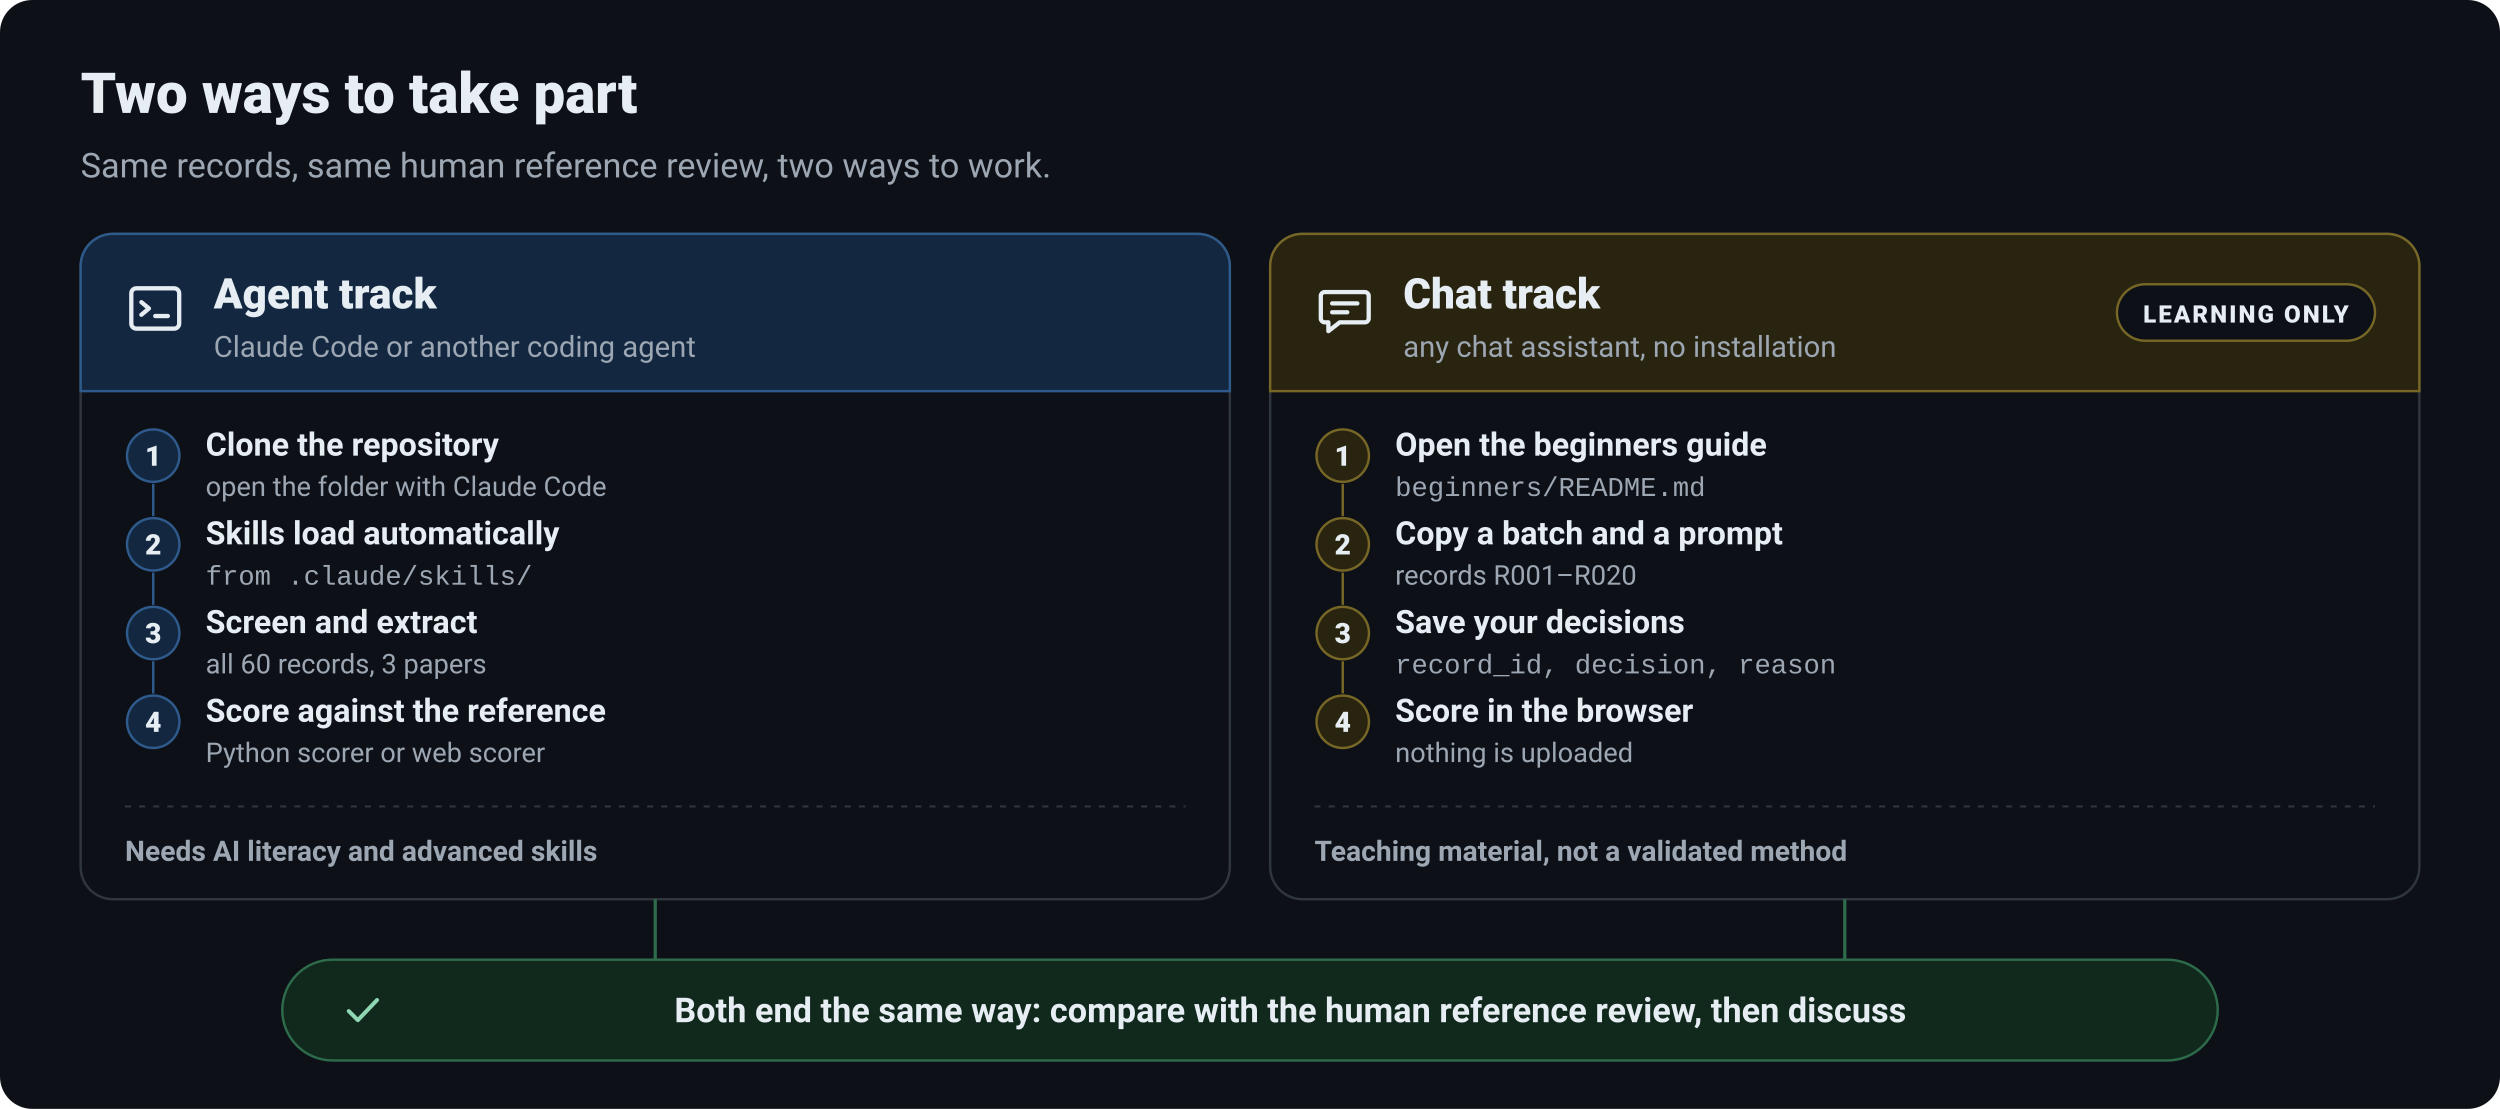
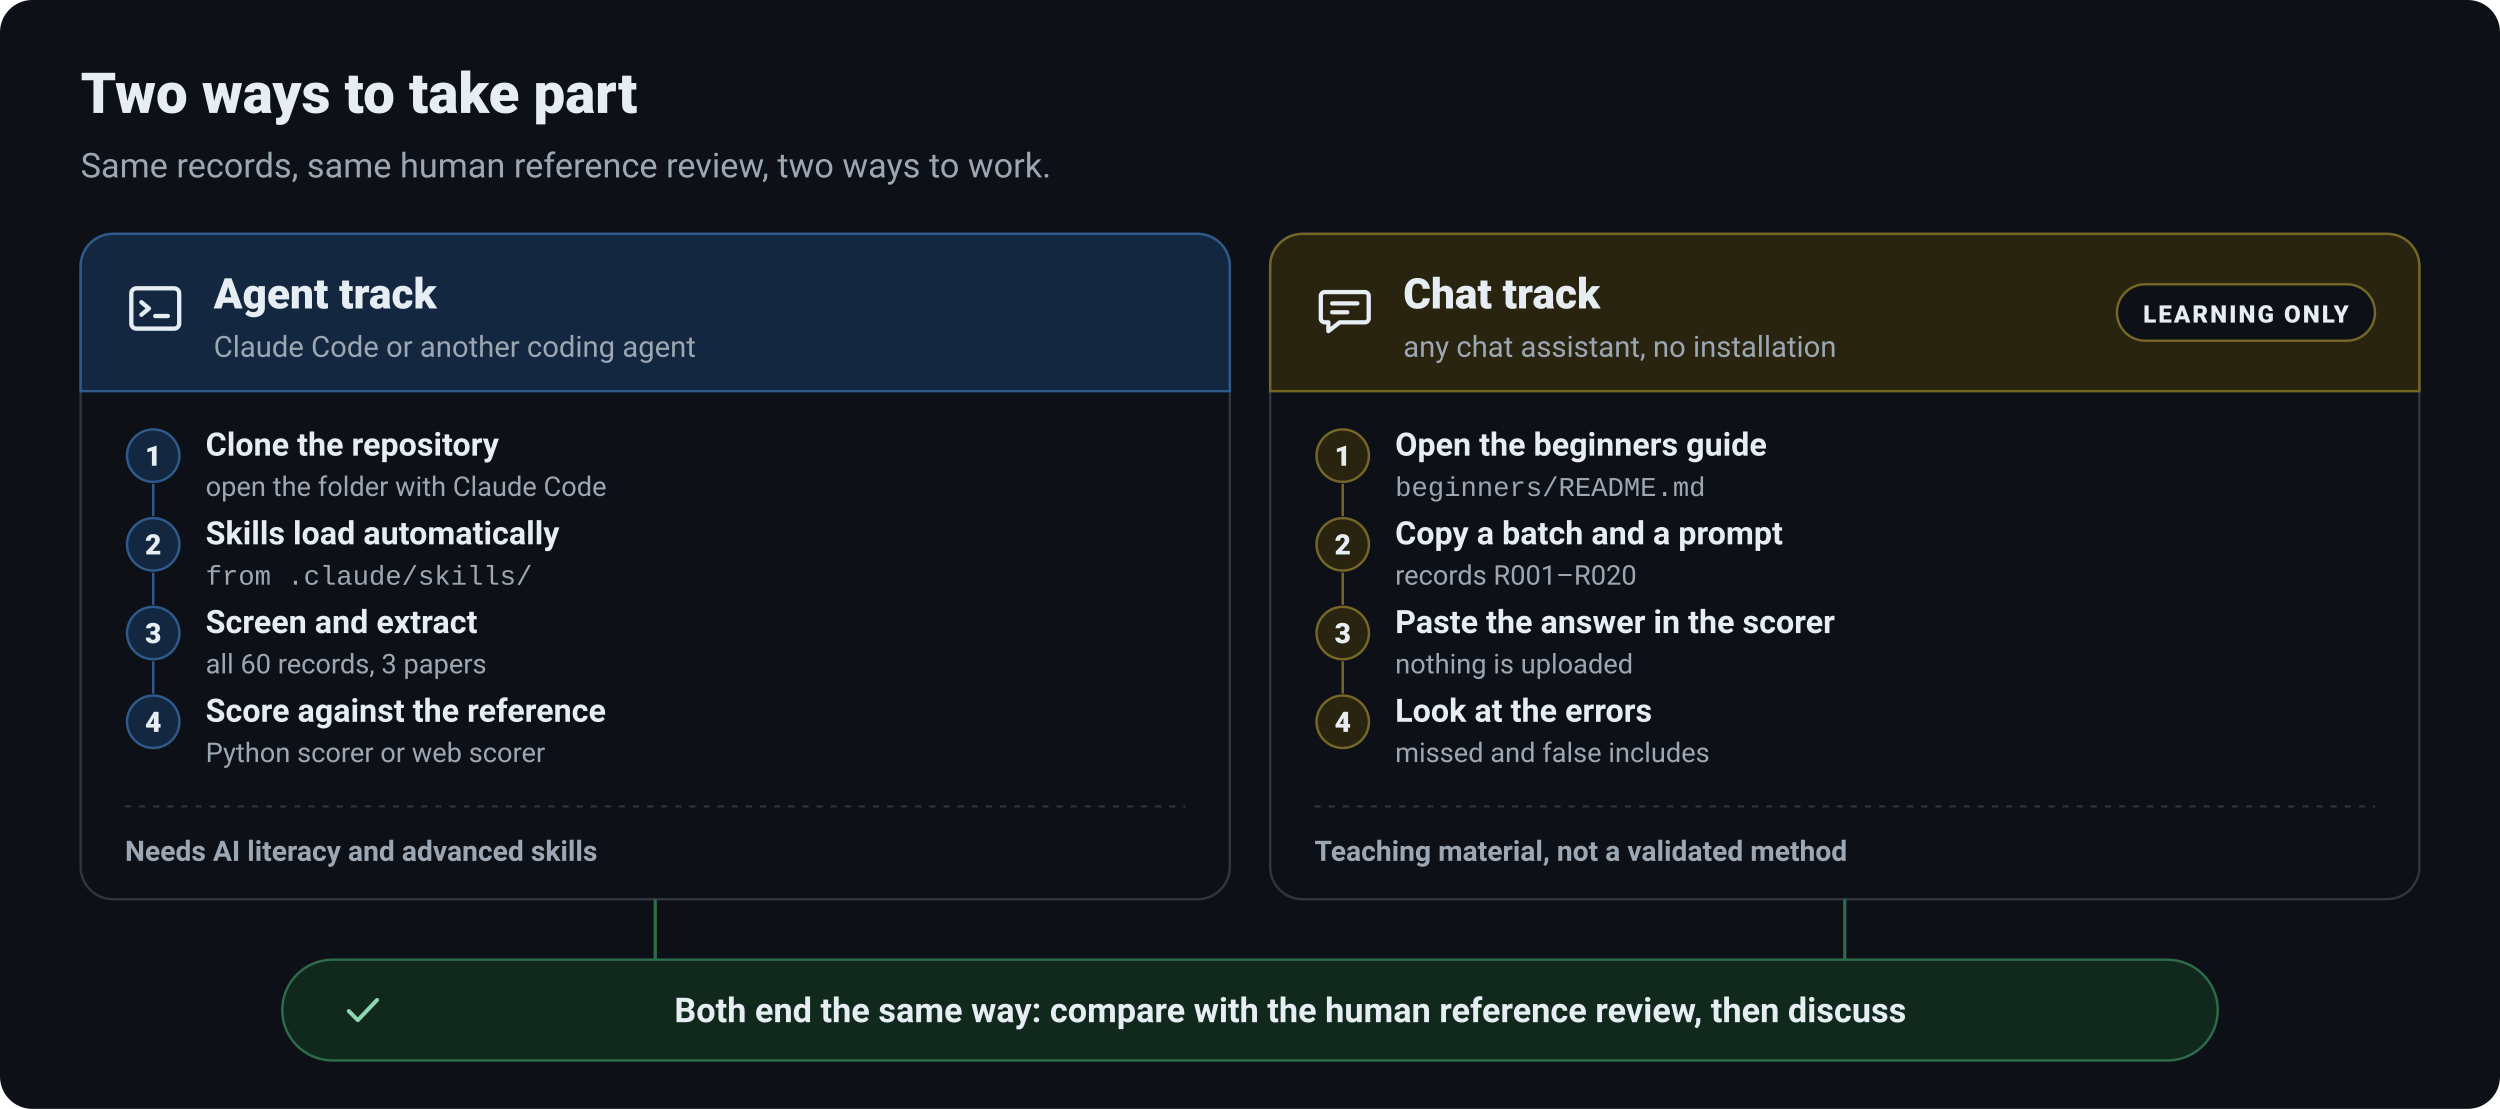
- <svg xmlns="http://www.w3.org/2000/svg" width="1240" height="550" viewBox="0 0 1240 550" role="img" aria-label="Two ways to take part. Agent track (Claude Code or another coding agent; needs AI literacy and advanced skills): clone, skills load automatically, screen all 60 records and extract 3 papers, score. Chat track (any chat assistant, learning only): open the beginners guide, copy a batch and a prompt, save your decisions, score in the browser. Both end by comparing with the human reference review and discussing." font-family="-apple-system, BlinkMacSystemFont, 'Segoe UI', Roboto, 'Helvetica Neue', Arial, 'Liberation Sans', sans-serif">
+ <svg xmlns="http://www.w3.org/2000/svg" width="1240" height="550" viewBox="0 0 1240 550" role="img" aria-label="Two ways to take part. Agent track (Claude Code or another coding agent; needs AI literacy and advanced skills): clone, skills load automatically, screen all 60 records and extract 3 papers, score. Chat track (any chat assistant, learning only): open the beginners guide, copy a batch and a prompt, paste the answer in the browser scorer, look at the errors. Both end by comparing with the human reference review and discussing." font-family="-apple-system, BlinkMacSystemFont, 'Segoe UI', Roboto, 'Helvetica Neue', Arial, 'Liberation Sans', sans-serif">
  <rect width="1240" height="550" rx="16" fill="#0D1117" />
  <text x="40" y="56" font-size="28" fill="#E6EDF3" font-weight="800">Two ways to take part</text>
  <text x="40" y="88" font-size="17" fill="#9DA7B3">Same records, same human reference review, two ways to work.</text>
  <rect x="40" y="116" width="570" height="330" rx="16" fill="#0D1117" stroke="#30363D" stroke-width="1.2" />
  <path d="M40 132 a16 16 0 0 1 16 -16 h538 a16 16 0 0 1 16 16 v62 h-570 z" fill="#132840" stroke="#2F5A8C" stroke-width="1.2" />
  <g transform="translate(62 138) scale(1.25)" fill="none" stroke="#E6EDF3" stroke-width="1.70" stroke-linecap="round" stroke-linejoin="round">
    <rect x="2.5" y="4" width="19" height="16" rx="2" />
    <path d="M6.5 9.5l3 2.5-3 2.5M12 15h5" />
  </g>
  <text x="106" y="153" font-size="21" fill="#E6EDF3" font-weight="800">Agent track</text>
  <text x="106" y="177" font-size="14.5" fill="#9DA7B3">Claude Code or another coding agent</text>
  <circle cx="76" cy="226" r="13" fill="#132840" stroke="#2F5A8C" stroke-width="1.2" />
  <text x="76" y="231" font-size="14" fill="#E6EDF3" font-weight="800" text-anchor="middle">1</text>
  <text x="102" y="226" font-size="16" fill="#E6EDF3" font-weight="700">Clone the repository</text>
  <text x="102" y="246" font-size="13.5" fill="#9DA7B3">open the folder with Claude Code</text>
  <line x1="76" y1="240" x2="76" y2="256" stroke="#2F5A8C" stroke-width="1.2" />
  <circle cx="76" cy="270" r="13" fill="#132840" stroke="#2F5A8C" stroke-width="1.2" />
  <text x="76" y="275" font-size="14" fill="#E6EDF3" font-weight="800" text-anchor="middle">2</text>
  <text x="102" y="270" font-size="16" fill="#E6EDF3" font-weight="700">Skills load automatically</text>
  <text x="102" y="290" font-size="13.5" fill="#9DA7B3" font-family="ui-monospace, SFMono-Regular, Menlo, Consolas, 'Liberation Mono', monospace">from .claude/skills/</text>
  <line x1="76" y1="284" x2="76" y2="300" stroke="#2F5A8C" stroke-width="1.2" />
  <circle cx="76" cy="314" r="13" fill="#132840" stroke="#2F5A8C" stroke-width="1.2" />
  <text x="76" y="319" font-size="14" fill="#E6EDF3" font-weight="800" text-anchor="middle">3</text>
  <text x="102" y="314" font-size="16" fill="#E6EDF3" font-weight="700">Screen and extract</text>
  <text x="102" y="334" font-size="13.5" fill="#9DA7B3">all 60 records, 3 papers</text>
  <line x1="76" y1="328" x2="76" y2="344" stroke="#2F5A8C" stroke-width="1.2" />
  <circle cx="76" cy="358" r="13" fill="#132840" stroke="#2F5A8C" stroke-width="1.2" />
  <text x="76" y="363" font-size="14" fill="#E6EDF3" font-weight="800" text-anchor="middle">4</text>
  <text x="102" y="358" font-size="16" fill="#E6EDF3" font-weight="700">Score against the reference</text>
  <text x="102" y="378" font-size="13.5" fill="#9DA7B3">Python scorer or web scorer</text>
  <line x1="62" y1="400" x2="588" y2="400" stroke="#30363D" stroke-dasharray="3 4" />
  <text x="62" y="427" font-size="14" fill="#9DA7B3" font-weight="700">Needs AI literacy and advanced skills</text>
  <path d="M325.0 446 V 476" stroke="#2E6B4A" stroke-width="1.6" />
  <rect x="630" y="116" width="570" height="330" rx="16" fill="#0D1117" stroke="#30363D" stroke-width="1.2" />
  <path d="M630 132 a16 16 0 0 1 16 -16 h538 a16 16 0 0 1 16 16 v62 h-570 z" fill="#29240F" stroke="#776726" stroke-width="1.2" />
  <g transform="translate(652 138) scale(1.25)" fill="none" stroke="#E6EDF3" stroke-width="1.70" stroke-linecap="round" stroke-linejoin="round">
    <path d="M4 5.5h16a1.5 1.5 0 0 1 1.5 1.5v9a1.5 1.5 0 0 1-1.5 1.5H10l-4.5 3.5V17.5H4A1.5 1.5 0 0 1 2.5 16V7A1.5 1.5 0 0 1 4 5.5z" />
    <path d="M7 10h10M7 13.5h6" />
  </g>
  <text x="696" y="153" font-size="21" fill="#E6EDF3" font-weight="800">Chat track</text>
  <text x="696" y="177" font-size="14.5" fill="#9DA7B3">any chat assistant, no installation</text>
  <rect x="1050" y="141" width="128" height="28" rx="14" fill="#0D1117" stroke="#776726" stroke-width="1.2" />
  <text x="1114" y="160" font-size="12" fill="#E6EDF3" font-weight="800" text-anchor="middle" letter-spacing="1">LEARNING ONLY</text>
  <circle cx="666" cy="226" r="13" fill="#29240F" stroke="#776726" stroke-width="1.2" />
  <text x="666" y="231" font-size="14" fill="#E6EDF3" font-weight="800" text-anchor="middle">1</text>
  <text x="692" y="226" font-size="16" fill="#E6EDF3" font-weight="700">Open the beginners guide</text>
  <text x="692" y="246" font-size="13.5" fill="#9DA7B3" font-family="ui-monospace, SFMono-Regular, Menlo, Consolas, 'Liberation Mono', monospace">beginners/README.md</text>
  <line x1="666" y1="240" x2="666" y2="256" stroke="#776726" stroke-width="1.2" />
  <circle cx="666" cy="270" r="13" fill="#29240F" stroke="#776726" stroke-width="1.2" />
  <text x="666" y="275" font-size="14" fill="#E6EDF3" font-weight="800" text-anchor="middle">2</text>
  <text x="692" y="270" font-size="16" fill="#E6EDF3" font-weight="700">Copy a batch and a prompt</text>
  <text x="692" y="290" font-size="13.5" fill="#9DA7B3">records R001–R020</text>
  <line x1="666" y1="284" x2="666" y2="300" stroke="#776726" stroke-width="1.2" />
  <circle cx="666" cy="314" r="13" fill="#29240F" stroke="#776726" stroke-width="1.2" />
  <text x="666" y="319" font-size="14" fill="#E6EDF3" font-weight="800" text-anchor="middle">3</text>
-   <text x="692" y="314" font-size="16" fill="#E6EDF3" font-weight="700">Save your decisions</text>
-   <text x="692" y="334" font-size="13.5" fill="#9DA7B3" font-family="ui-monospace, SFMono-Regular, Menlo, Consolas, 'Liberation Mono', monospace">record_id, decision, reason</text>
+   <text x="692" y="314" font-size="16" fill="#E6EDF3" font-weight="700">Paste the answer in the scorer</text>
+   <text x="692" y="334" font-size="13.5" fill="#9DA7B3">nothing is uploaded</text>
  <line x1="666" y1="328" x2="666" y2="344" stroke="#776726" stroke-width="1.2" />
  <circle cx="666" cy="358" r="13" fill="#29240F" stroke="#776726" stroke-width="1.2" />
  <text x="666" y="363" font-size="14" fill="#E6EDF3" font-weight="800" text-anchor="middle">4</text>
-   <text x="692" y="358" font-size="16" fill="#E6EDF3" font-weight="700">Score in the browser</text>
-   <text x="692" y="378" font-size="13.5" fill="#9DA7B3">nothing is uploaded</text>
+   <text x="692" y="358" font-size="16" fill="#E6EDF3" font-weight="700">Look at the errors</text>
+   <text x="692" y="378" font-size="13.5" fill="#9DA7B3">missed and false includes</text>
  <line x1="652" y1="400" x2="1178" y2="400" stroke="#30363D" stroke-dasharray="3 4" />
  <text x="652" y="427" font-size="14" fill="#9DA7B3" font-weight="700">Teaching material, not a validated method</text>
  <path d="M915.0 446 V 476" stroke="#2E6B4A" stroke-width="1.6" />
  <rect x="140" y="476" width="960" height="50" rx="25" fill="#10291C" stroke="#2E6B4A" stroke-width="1.2" />
  <g transform="translate(168 489) scale(1)" fill="none" stroke="#8FD6B2" stroke-width="2.00" stroke-linecap="round" stroke-linejoin="round">
    <path d="M5 12.5l4.5 4.5L19 7" />
  </g>
  <text x="640" y="507" font-size="17" fill="#E6EDF3" font-weight="700" text-anchor="middle">Both end the same way: compare with the human reference review, then discuss</text>
</svg>
